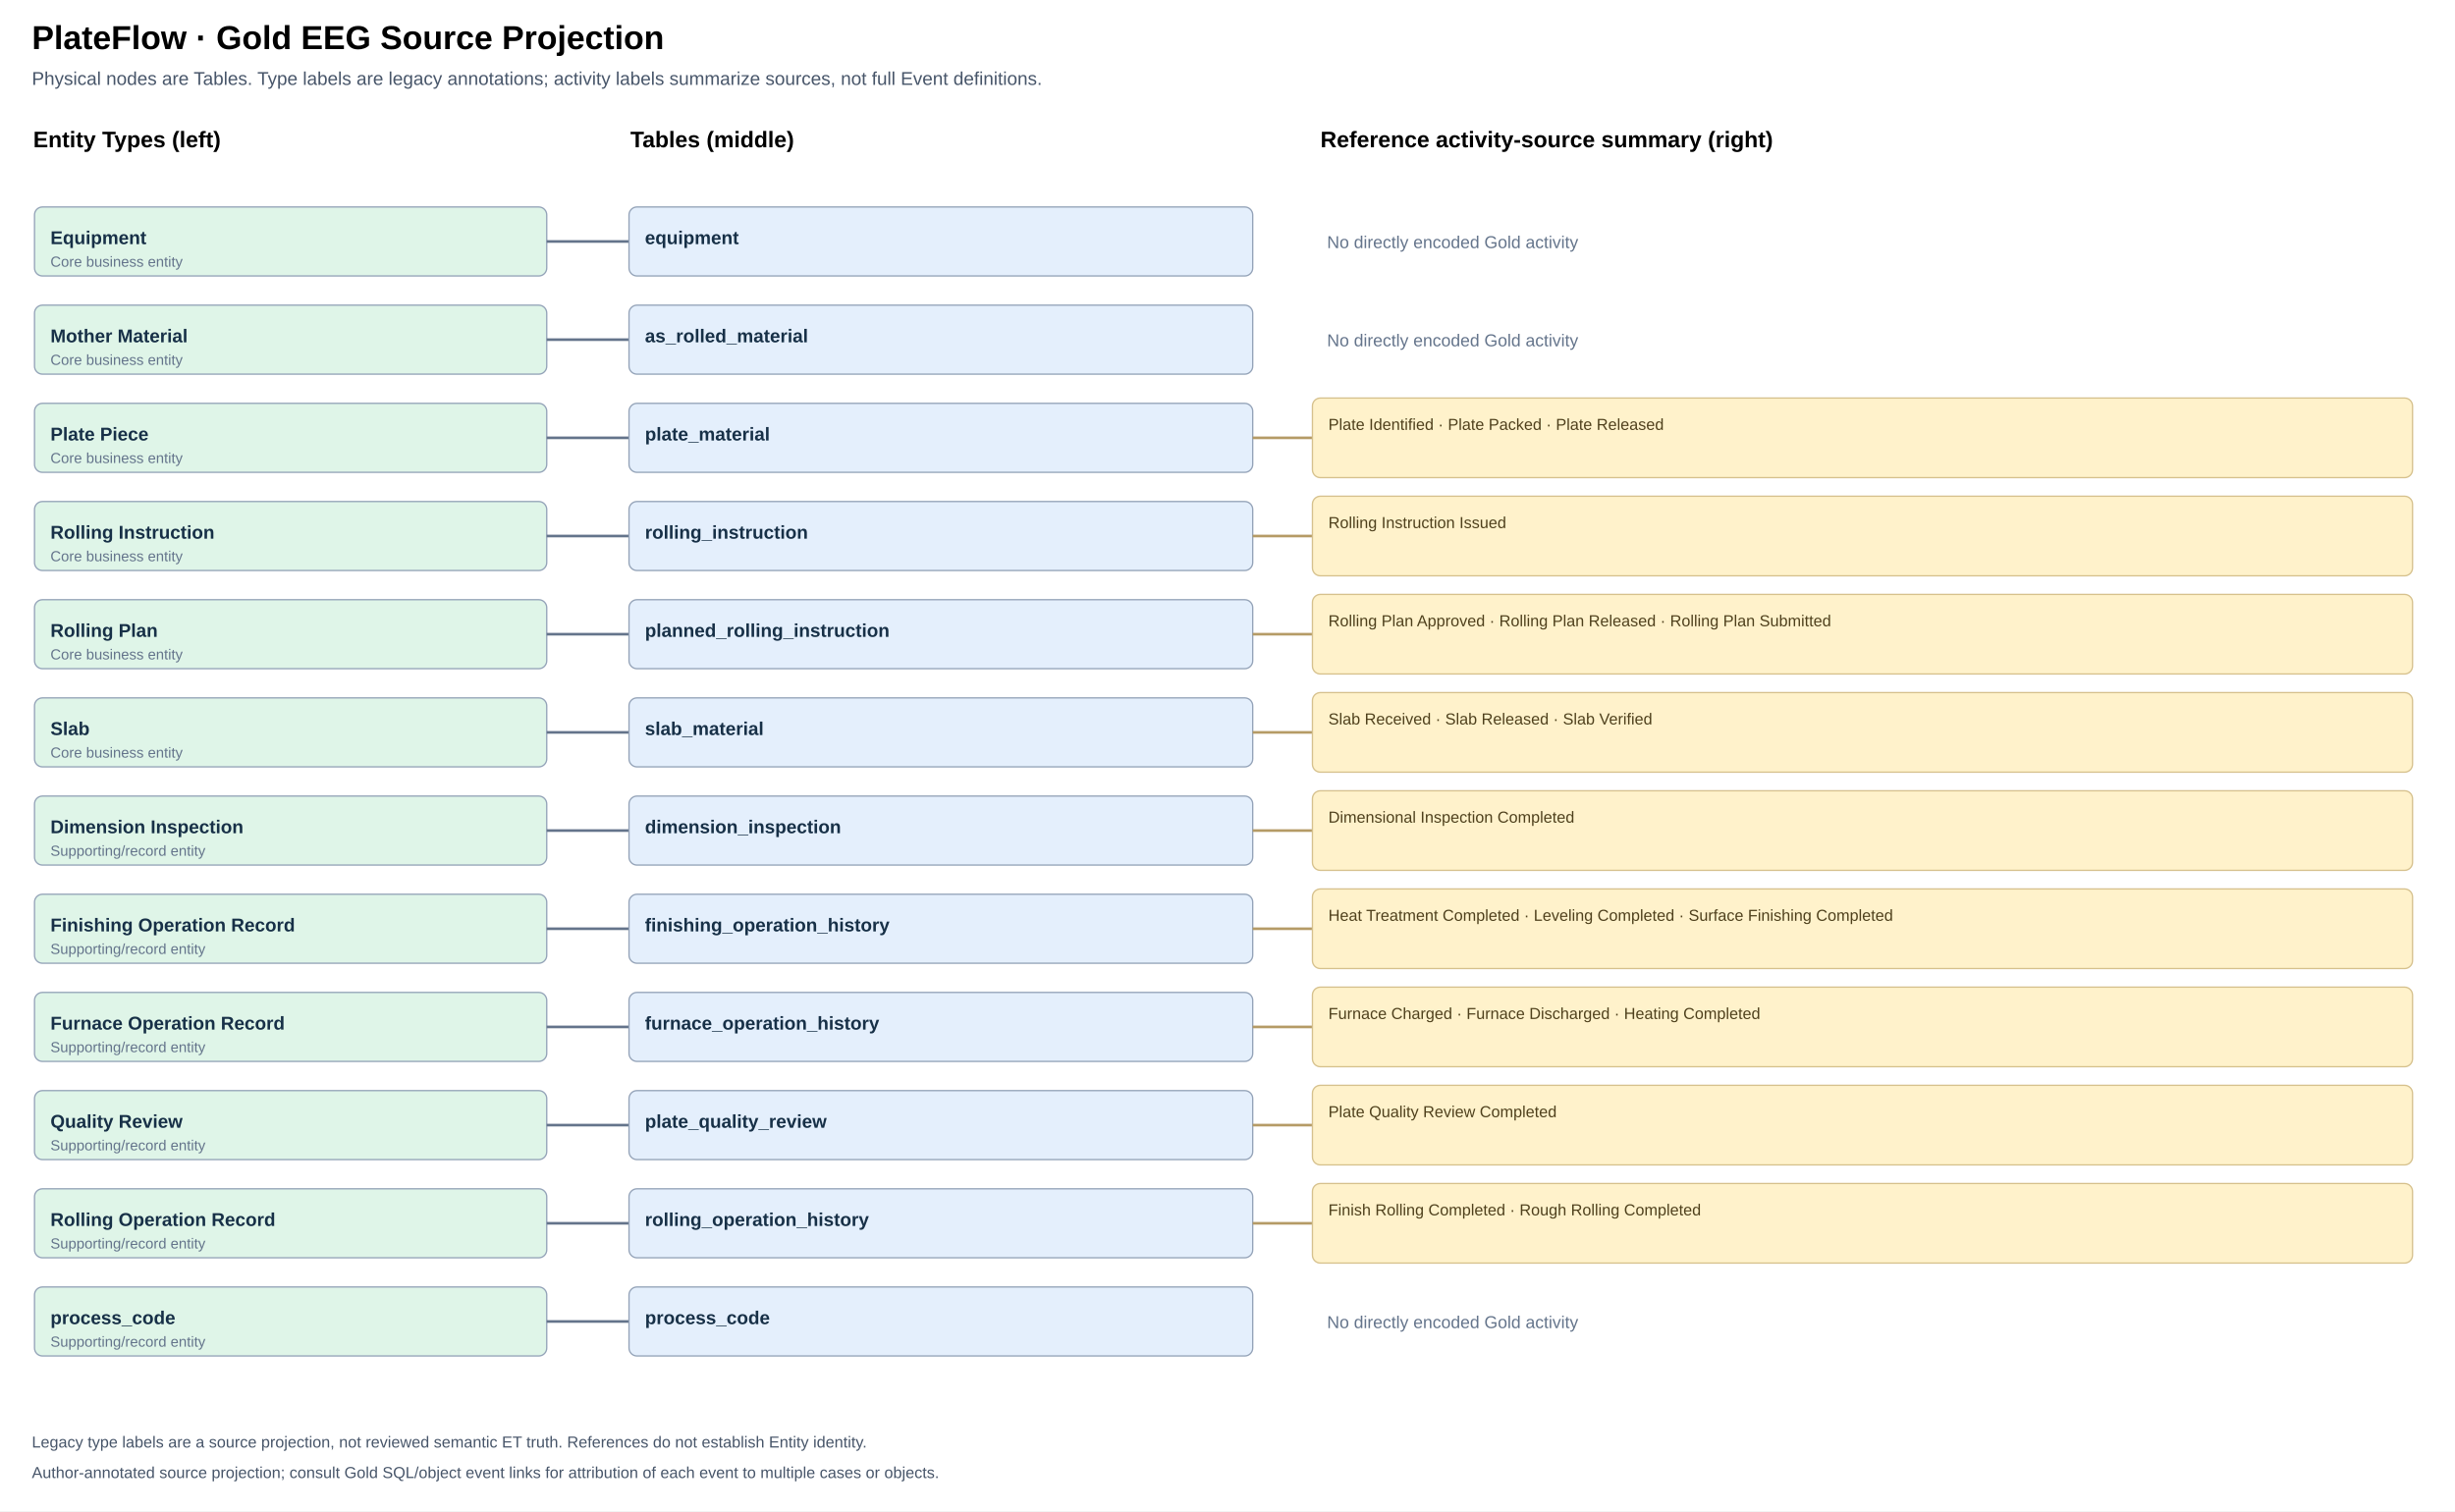
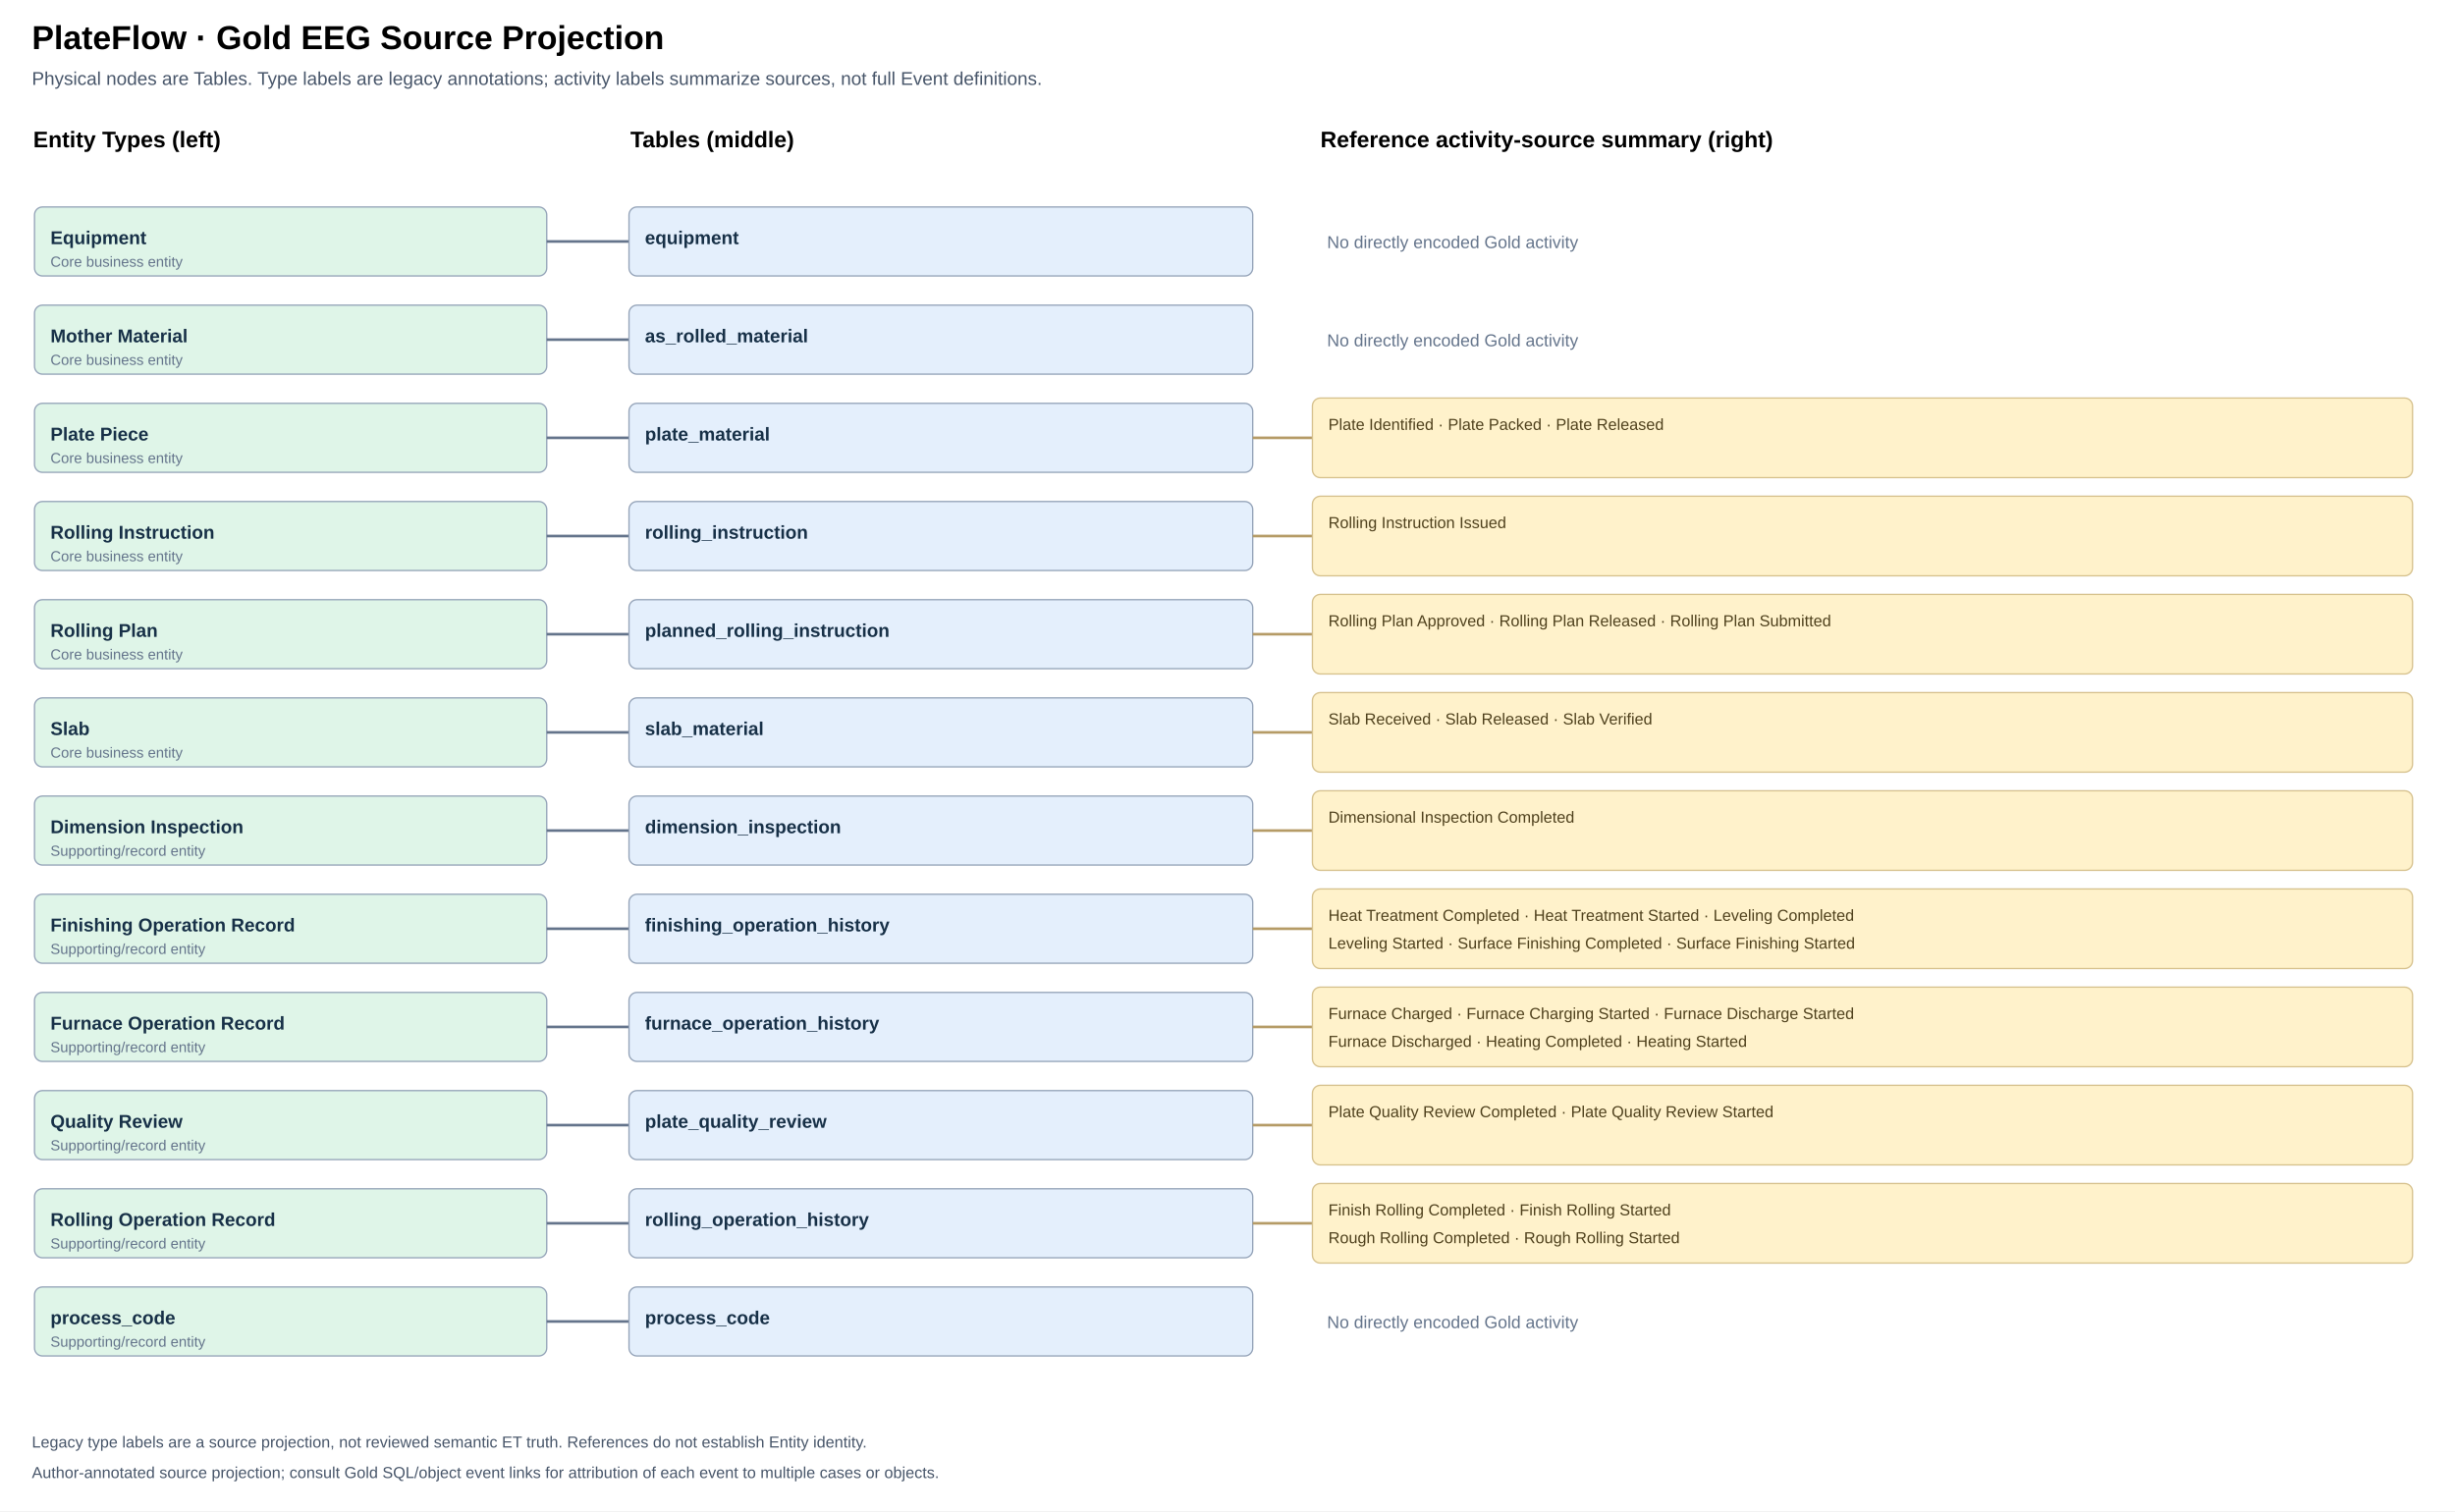
<svg xmlns="http://www.w3.org/2000/svg" viewBox="0 0 1850 1139" width="1850" height="1139" role="img" aria-label="ET candidate left, physical tables middle and source activities right">
  <rect width="100%" height="100%" fill="#fff" />
  <text x="24" y="37" font-size="25" font-weight="700" font-family="Arial,sans-serif">PlateFlow · Gold EEG Source Projection</text>
  <text x="24" y="64" font-size="14" font-family="Arial,sans-serif" fill="#475569">Physical nodes are Tables. Type labels are legacy annotations; activity labels summarize sources, not full Event definitions.</text>
  <text x="25" y="111" font-size="17" font-family="Arial,sans-serif" font-weight="700">Entity Types (left)</text>
  <text x="475" y="111" font-size="17" font-family="Arial,sans-serif" font-weight="700">Tables (middle)</text>
  <text x="995" y="111" font-size="17" font-family="Arial,sans-serif" font-weight="700">Reference activity-source summary (right)</text>
  <rect x="26" y="156.0" width="386" height="52" rx="6" fill="#DFF5E8" stroke="#94A3B8" />
  <text x="38" y="184.0" font-size="14" font-weight="600" font-family="Arial,sans-serif" fill="#173047">Equipment</text>
  <text x="38" y="201.0" font-size="11" font-family="Arial,sans-serif" fill="#64748B">Core business entity</text>
  <path d="M412 182.0 H444" fill="none" stroke="#64748B" stroke-width="2" />
  <path d="M444 182 H474" fill="none" stroke="#64748B" stroke-width="2" />
  <rect x="26" y="230.0" width="386" height="52" rx="6" fill="#DFF5E8" stroke="#94A3B8" />
  <text x="38" y="258.0" font-size="14" font-weight="600" font-family="Arial,sans-serif" fill="#173047">Mother Material</text>
  <text x="38" y="275.0" font-size="11" font-family="Arial,sans-serif" fill="#64748B">Core business entity</text>
  <path d="M412 256.0 H444" fill="none" stroke="#64748B" stroke-width="2" />
  <path d="M444 256 H474" fill="none" stroke="#64748B" stroke-width="2" />
  <rect x="26" y="304.0" width="386" height="52" rx="6" fill="#DFF5E8" stroke="#94A3B8" />
  <text x="38" y="332.0" font-size="14" font-weight="600" font-family="Arial,sans-serif" fill="#173047">Plate Piece</text>
  <text x="38" y="349.0" font-size="11" font-family="Arial,sans-serif" fill="#64748B">Core business entity</text>
  <path d="M412 330.0 H444" fill="none" stroke="#64748B" stroke-width="2" />
  <path d="M444 330 H474" fill="none" stroke="#64748B" stroke-width="2" />
  <rect x="26" y="378.0" width="386" height="52" rx="6" fill="#DFF5E8" stroke="#94A3B8" />
  <text x="38" y="406.0" font-size="14" font-weight="600" font-family="Arial,sans-serif" fill="#173047">Rolling Instruction</text>
  <text x="38" y="423.0" font-size="11" font-family="Arial,sans-serif" fill="#64748B">Core business entity</text>
  <path d="M412 404.0 H444" fill="none" stroke="#64748B" stroke-width="2" />
  <path d="M444 404 H474" fill="none" stroke="#64748B" stroke-width="2" />
  <rect x="26" y="452.0" width="386" height="52" rx="6" fill="#DFF5E8" stroke="#94A3B8" />
  <text x="38" y="480.0" font-size="14" font-weight="600" font-family="Arial,sans-serif" fill="#173047">Rolling Plan</text>
  <text x="38" y="497.0" font-size="11" font-family="Arial,sans-serif" fill="#64748B">Core business entity</text>
  <path d="M412 478.0 H444" fill="none" stroke="#64748B" stroke-width="2" />
  <path d="M444 478 H474" fill="none" stroke="#64748B" stroke-width="2" />
  <rect x="26" y="526.0" width="386" height="52" rx="6" fill="#DFF5E8" stroke="#94A3B8" />
  <text x="38" y="554.0" font-size="14" font-weight="600" font-family="Arial,sans-serif" fill="#173047">Slab</text>
  <text x="38" y="571.0" font-size="11" font-family="Arial,sans-serif" fill="#64748B">Core business entity</text>
  <path d="M412 552.0 H444" fill="none" stroke="#64748B" stroke-width="2" />
  <path d="M444 552 H474" fill="none" stroke="#64748B" stroke-width="2" />
  <rect x="26" y="600.0" width="386" height="52" rx="6" fill="#DFF5E8" stroke="#94A3B8" />
  <text x="38" y="628.0" font-size="14" font-weight="600" font-family="Arial,sans-serif" fill="#173047">Dimension Inspection</text>
  <text x="38" y="645.0" font-size="11" font-family="Arial,sans-serif" fill="#64748B">Supporting/record entity</text>
  <path d="M412 626.0 H444" fill="none" stroke="#64748B" stroke-width="2" />
  <path d="M444 626 H474" fill="none" stroke="#64748B" stroke-width="2" />
  <rect x="26" y="674.0" width="386" height="52" rx="6" fill="#DFF5E8" stroke="#94A3B8" />
  <text x="38" y="702.0" font-size="14" font-weight="600" font-family="Arial,sans-serif" fill="#173047">Finishing Operation Record</text>
  <text x="38" y="719.0" font-size="11" font-family="Arial,sans-serif" fill="#64748B">Supporting/record entity</text>
  <path d="M412 700.0 H444" fill="none" stroke="#64748B" stroke-width="2" />
  <path d="M444 700 H474" fill="none" stroke="#64748B" stroke-width="2" />
  <rect x="26" y="748.0" width="386" height="52" rx="6" fill="#DFF5E8" stroke="#94A3B8" />
  <text x="38" y="776.0" font-size="14" font-weight="600" font-family="Arial,sans-serif" fill="#173047">Furnace Operation Record</text>
  <text x="38" y="793.0" font-size="11" font-family="Arial,sans-serif" fill="#64748B">Supporting/record entity</text>
  <path d="M412 774.0 H444" fill="none" stroke="#64748B" stroke-width="2" />
  <path d="M444 774 H474" fill="none" stroke="#64748B" stroke-width="2" />
  <rect x="26" y="822.0" width="386" height="52" rx="6" fill="#DFF5E8" stroke="#94A3B8" />
  <text x="38" y="850.0" font-size="14" font-weight="600" font-family="Arial,sans-serif" fill="#173047">Quality Review</text>
  <text x="38" y="867.0" font-size="11" font-family="Arial,sans-serif" fill="#64748B">Supporting/record entity</text>
  <path d="M412 848.0 H444" fill="none" stroke="#64748B" stroke-width="2" />
  <path d="M444 848 H474" fill="none" stroke="#64748B" stroke-width="2" />
  <rect x="26" y="896.0" width="386" height="52" rx="6" fill="#DFF5E8" stroke="#94A3B8" />
  <text x="38" y="924.0" font-size="14" font-weight="600" font-family="Arial,sans-serif" fill="#173047">Rolling Operation Record</text>
  <text x="38" y="941.0" font-size="11" font-family="Arial,sans-serif" fill="#64748B">Supporting/record entity</text>
  <path d="M412 922.0 H444" fill="none" stroke="#64748B" stroke-width="2" />
  <path d="M444 922 H474" fill="none" stroke="#64748B" stroke-width="2" />
  <rect x="26" y="970.0" width="386" height="52" rx="6" fill="#DFF5E8" stroke="#94A3B8" />
  <text x="38" y="998.0" font-size="14" font-weight="600" font-family="Arial,sans-serif" fill="#173047">process_code</text>
  <text x="38" y="1015.0" font-size="11" font-family="Arial,sans-serif" fill="#64748B">Supporting/record entity</text>
  <path d="M412 996.0 H444" fill="none" stroke="#64748B" stroke-width="2" />
  <path d="M444 996 H474" fill="none" stroke="#64748B" stroke-width="2" />
  <a href="tables/equipment.md" target="_parent">
    <rect x="474" y="156" width="470" height="52" rx="6" fill="#E4EFFC" stroke="#94A3B8" />
    <text x="486" y="184" font-size="14" font-weight="600" font-family="Arial,sans-serif" fill="#173047">equipment</text>
  </a>
  <text x="1000" y="187" font-size="13" font-family="Arial,sans-serif" fill="#64748B">No directly encoded Gold activity</text>
  <a href="tables/as_rolled_material.md" target="_parent">
    <rect x="474" y="230" width="470" height="52" rx="6" fill="#E4EFFC" stroke="#94A3B8" />
    <text x="486" y="258" font-size="14" font-weight="600" font-family="Arial,sans-serif" fill="#173047">as_rolled_material</text>
  </a>
  <text x="1000" y="261" font-size="13" font-family="Arial,sans-serif" fill="#64748B">No directly encoded Gold activity</text>
  <a href="tables/plate_material.md" target="_parent">
    <rect x="474" y="304" width="470" height="52" rx="6" fill="#E4EFFC" stroke="#94A3B8" />
    <text x="486" y="332" font-size="14" font-weight="600" font-family="Arial,sans-serif" fill="#173047">plate_material</text>
  </a>
  <path d="M944 330 H989" stroke="#B59B66" stroke-width="2" />
  <rect x="989" y="300" width="829" height="60" rx="6" fill="#FFF2CB" stroke="#D6C18D" />
  <text x="1001" y="324" font-size="12" font-family="Arial,sans-serif" fill="#4E401C">Plate Identified · Plate Packed · Plate Released</text>
  <a href="tables/rolling_instruction.md" target="_parent">
    <rect x="474" y="378" width="470" height="52" rx="6" fill="#E4EFFC" stroke="#94A3B8" />
    <text x="486" y="406" font-size="14" font-weight="600" font-family="Arial,sans-serif" fill="#173047">rolling_instruction</text>
  </a>
  <path d="M944 404 H989" stroke="#B59B66" stroke-width="2" />
  <rect x="989" y="374" width="829" height="60" rx="6" fill="#FFF2CB" stroke="#D6C18D" />
  <text x="1001" y="398" font-size="12" font-family="Arial,sans-serif" fill="#4E401C">Rolling Instruction Issued</text>
  <a href="tables/planned_rolling_instruction.md" target="_parent">
    <rect x="474" y="452" width="470" height="52" rx="6" fill="#E4EFFC" stroke="#94A3B8" />
    <text x="486" y="480" font-size="14" font-weight="600" font-family="Arial,sans-serif" fill="#173047">planned_rolling_instruction</text>
  </a>
  <path d="M944 478 H989" stroke="#B59B66" stroke-width="2" />
  <rect x="989" y="448" width="829" height="60" rx="6" fill="#FFF2CB" stroke="#D6C18D" />
  <text x="1001" y="472" font-size="12" font-family="Arial,sans-serif" fill="#4E401C">Rolling Plan Approved · Rolling Plan Released · Rolling Plan Submitted</text>
  <a href="tables/slab_material.md" target="_parent">
    <rect x="474" y="526" width="470" height="52" rx="6" fill="#E4EFFC" stroke="#94A3B8" />
    <text x="486" y="554" font-size="14" font-weight="600" font-family="Arial,sans-serif" fill="#173047">slab_material</text>
  </a>
  <path d="M944 552 H989" stroke="#B59B66" stroke-width="2" />
  <rect x="989" y="522" width="829" height="60" rx="6" fill="#FFF2CB" stroke="#D6C18D" />
  <text x="1001" y="546" font-size="12" font-family="Arial,sans-serif" fill="#4E401C">Slab Received · Slab Released · Slab Verified</text>
  <a href="tables/dimension_inspection.md" target="_parent">
    <rect x="474" y="600" width="470" height="52" rx="6" fill="#E4EFFC" stroke="#94A3B8" />
    <text x="486" y="628" font-size="14" font-weight="600" font-family="Arial,sans-serif" fill="#173047">dimension_inspection</text>
  </a>
  <path d="M944 626 H989" stroke="#B59B66" stroke-width="2" />
  <rect x="989" y="596" width="829" height="60" rx="6" fill="#FFF2CB" stroke="#D6C18D" />
  <text x="1001" y="620" font-size="12" font-family="Arial,sans-serif" fill="#4E401C">Dimensional Inspection Completed</text>
  <a href="tables/finishing_operation_history.md" target="_parent">
    <rect x="474" y="674" width="470" height="52" rx="6" fill="#E4EFFC" stroke="#94A3B8" />
    <text x="486" y="702" font-size="14" font-weight="600" font-family="Arial,sans-serif" fill="#173047">finishing_operation_history</text>
  </a>
  <path d="M944 700 H989" stroke="#B59B66" stroke-width="2" />
  <rect x="989" y="670" width="829" height="60" rx="6" fill="#FFF2CB" stroke="#D6C18D" />
-   <text x="1001" y="694" font-size="12" font-family="Arial,sans-serif" fill="#4E401C">Heat Treatment Completed · Leveling Completed · Surface Finishing Completed</text>
+   <text x="1001" y="694" font-size="12" font-family="Arial,sans-serif" fill="#4E401C">Heat Treatment Completed · Heat Treatment Started · Leveling Completed</text>
+   <text x="1001" y="715" font-size="12" font-family="Arial,sans-serif" fill="#4E401C">Leveling Started · Surface Finishing Completed · Surface Finishing Started</text>
  <a href="tables/furnace_operation_history.md" target="_parent">
    <rect x="474" y="748" width="470" height="52" rx="6" fill="#E4EFFC" stroke="#94A3B8" />
    <text x="486" y="776" font-size="14" font-weight="600" font-family="Arial,sans-serif" fill="#173047">furnace_operation_history</text>
  </a>
  <path d="M944 774 H989" stroke="#B59B66" stroke-width="2" />
  <rect x="989" y="744" width="829" height="60" rx="6" fill="#FFF2CB" stroke="#D6C18D" />
-   <text x="1001" y="768" font-size="12" font-family="Arial,sans-serif" fill="#4E401C">Furnace Charged · Furnace Discharged · Heating Completed</text>
+   <text x="1001" y="768" font-size="12" font-family="Arial,sans-serif" fill="#4E401C">Furnace Charged · Furnace Charging Started · Furnace Discharge Started</text>
+   <text x="1001" y="789" font-size="12" font-family="Arial,sans-serif" fill="#4E401C">Furnace Discharged · Heating Completed · Heating Started</text>
  <a href="tables/plate_quality_review.md" target="_parent">
    <rect x="474" y="822" width="470" height="52" rx="6" fill="#E4EFFC" stroke="#94A3B8" />
    <text x="486" y="850" font-size="14" font-weight="600" font-family="Arial,sans-serif" fill="#173047">plate_quality_review</text>
  </a>
  <path d="M944 848 H989" stroke="#B59B66" stroke-width="2" />
  <rect x="989" y="818" width="829" height="60" rx="6" fill="#FFF2CB" stroke="#D6C18D" />
-   <text x="1001" y="842" font-size="12" font-family="Arial,sans-serif" fill="#4E401C">Plate Quality Review Completed</text>
+   <text x="1001" y="842" font-size="12" font-family="Arial,sans-serif" fill="#4E401C">Plate Quality Review Completed · Plate Quality Review Started</text>
  <a href="tables/rolling_operation_history.md" target="_parent">
    <rect x="474" y="896" width="470" height="52" rx="6" fill="#E4EFFC" stroke="#94A3B8" />
    <text x="486" y="924" font-size="14" font-weight="600" font-family="Arial,sans-serif" fill="#173047">rolling_operation_history</text>
  </a>
  <path d="M944 922 H989" stroke="#B59B66" stroke-width="2" />
  <rect x="989" y="892" width="829" height="60" rx="6" fill="#FFF2CB" stroke="#D6C18D" />
-   <text x="1001" y="916" font-size="12" font-family="Arial,sans-serif" fill="#4E401C">Finish Rolling Completed · Rough Rolling Completed</text>
+   <text x="1001" y="916" font-size="12" font-family="Arial,sans-serif" fill="#4E401C">Finish Rolling Completed · Finish Rolling Started</text>
+   <text x="1001" y="937" font-size="12" font-family="Arial,sans-serif" fill="#4E401C">Rough Rolling Completed · Rough Rolling Started</text>
  <a href="tables/process_code.md" target="_parent">
    <rect x="474" y="970" width="470" height="52" rx="6" fill="#E4EFFC" stroke="#94A3B8" />
    <text x="486" y="998" font-size="14" font-weight="600" font-family="Arial,sans-serif" fill="#173047">process_code</text>
  </a>
  <text x="1000" y="1001" font-size="13" font-family="Arial,sans-serif" fill="#64748B">No directly encoded Gold activity</text>
  <text x="24" y="1091" font-family="Arial,sans-serif" font-size="12" fill="#475569">Legacy type labels are a source projection, not reviewed semantic ET truth. References do not establish Entity identity.</text>
  <text x="24" y="1114" font-family="Arial,sans-serif" font-size="12" fill="#475569">Author-annotated source projection; consult Gold SQL/object event links for attribution of each event to multiple cases or objects.</text>
</svg>
